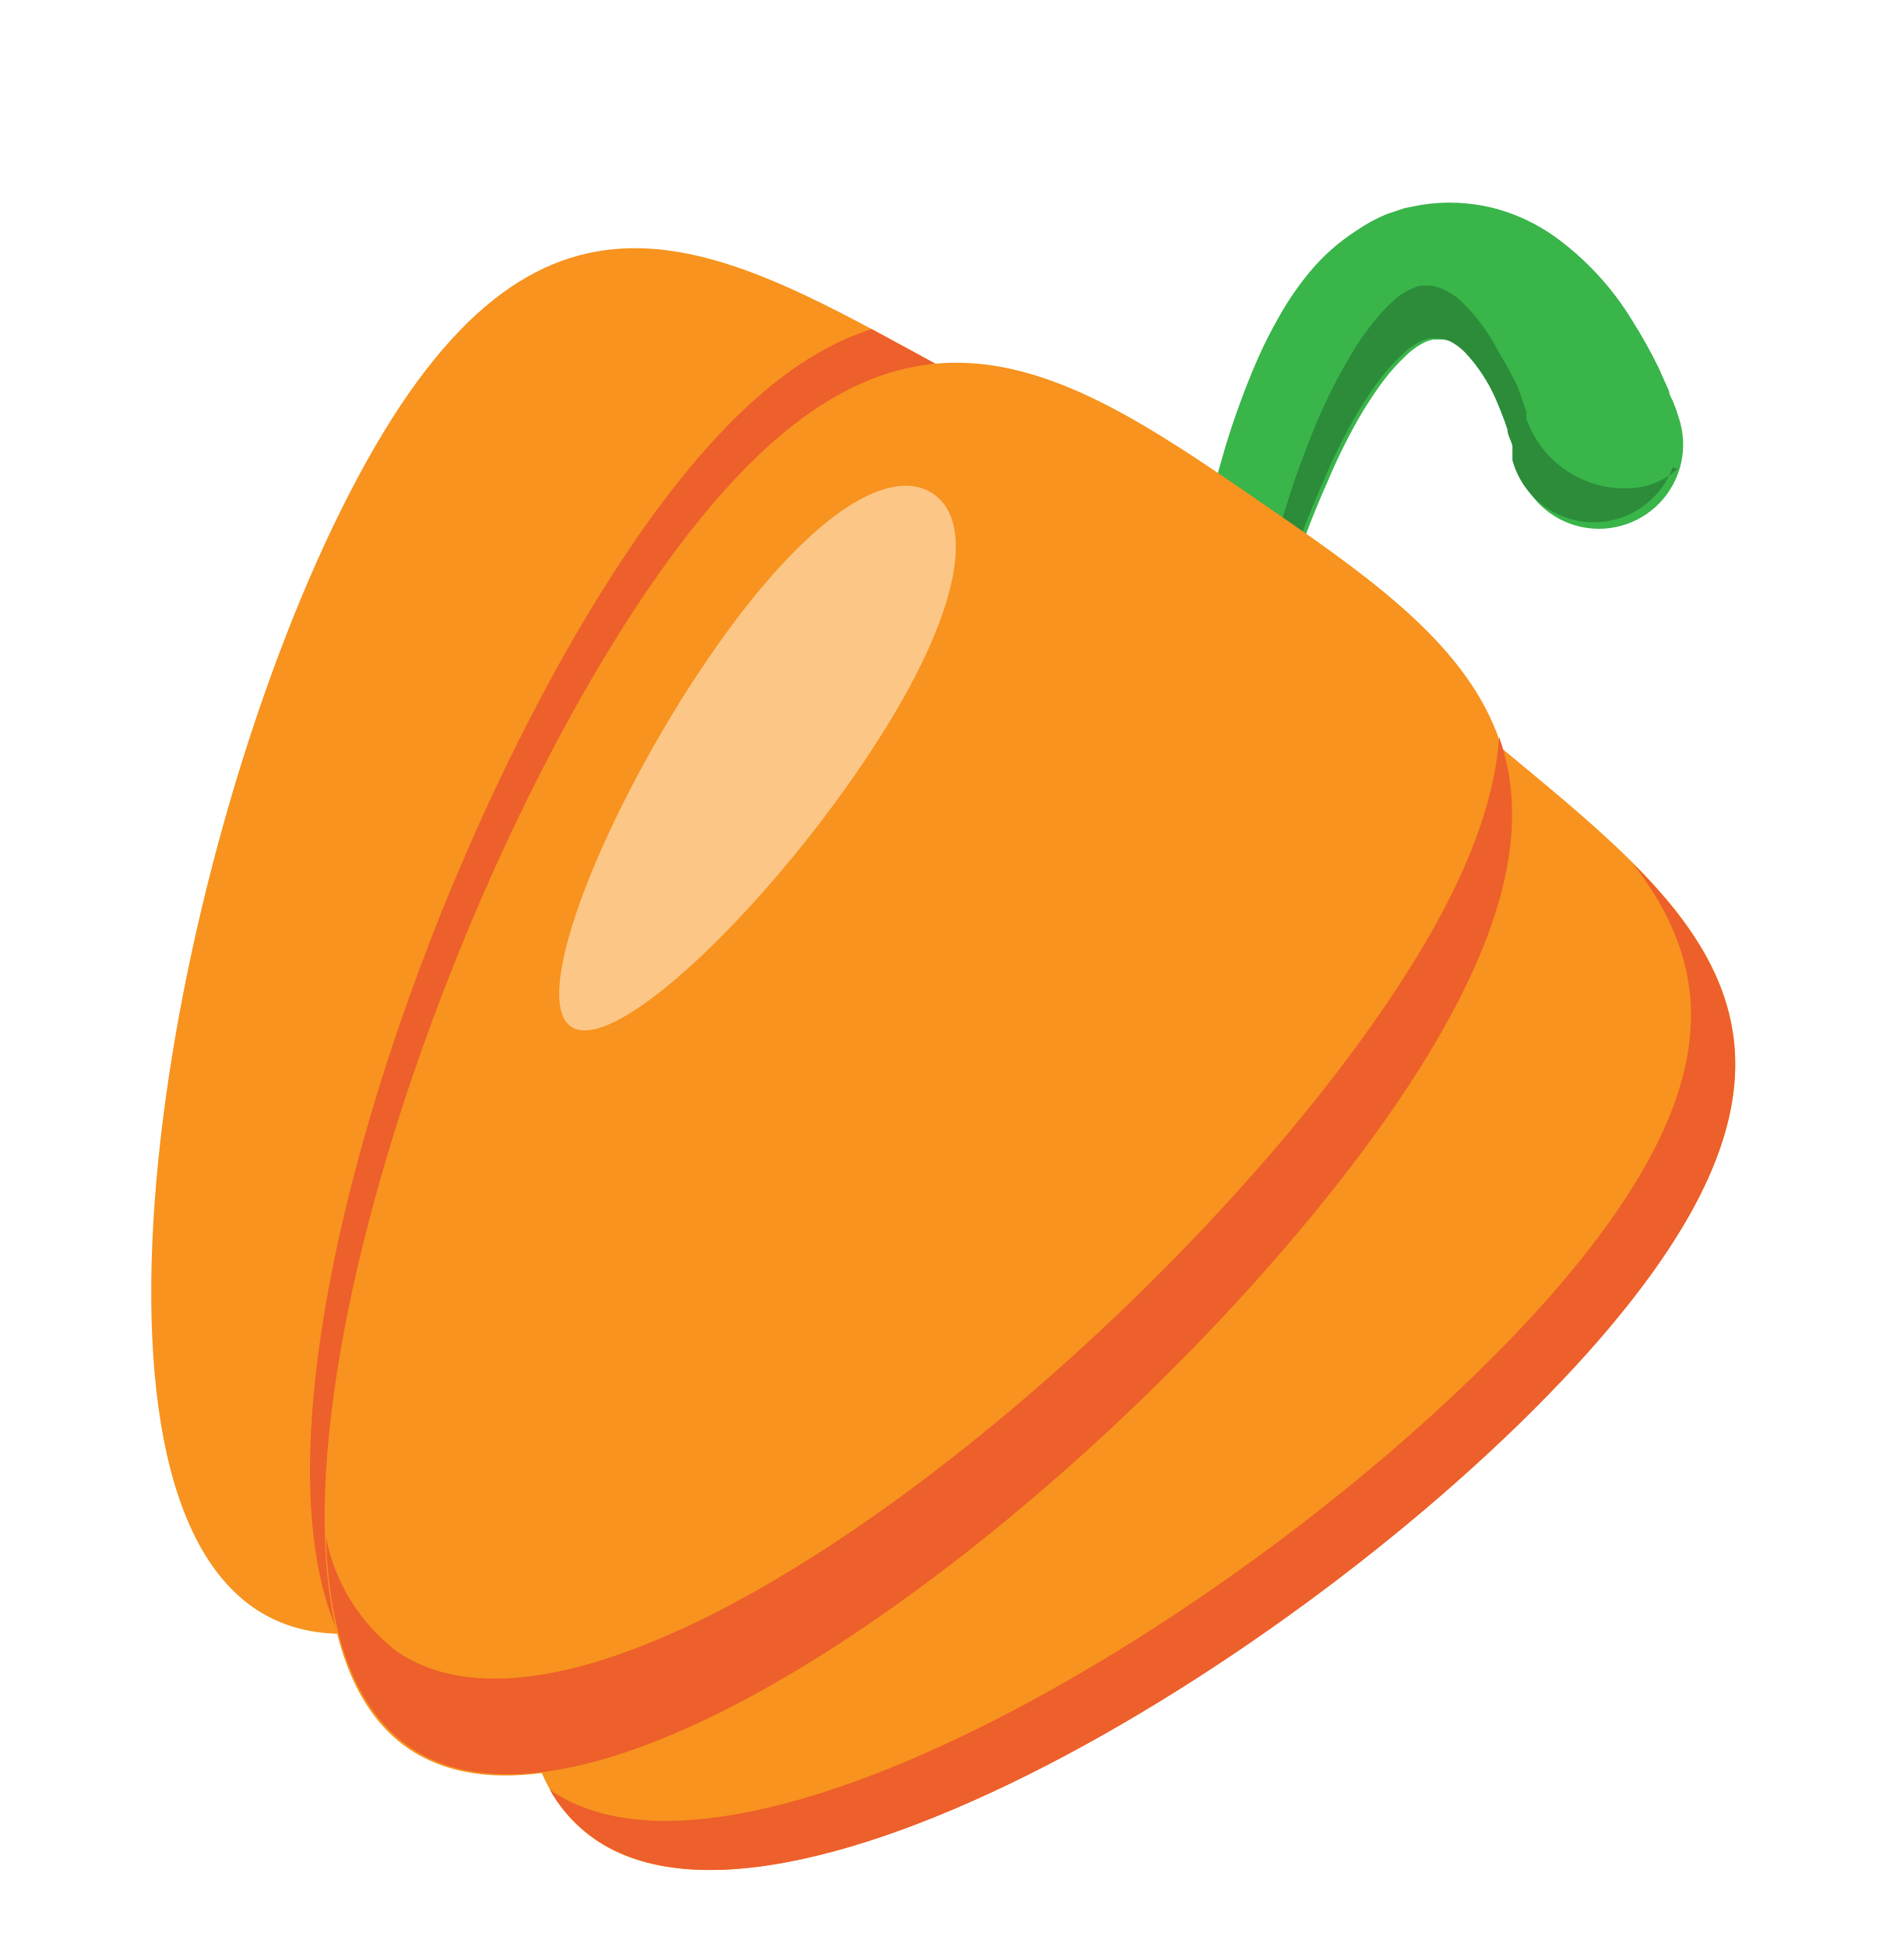
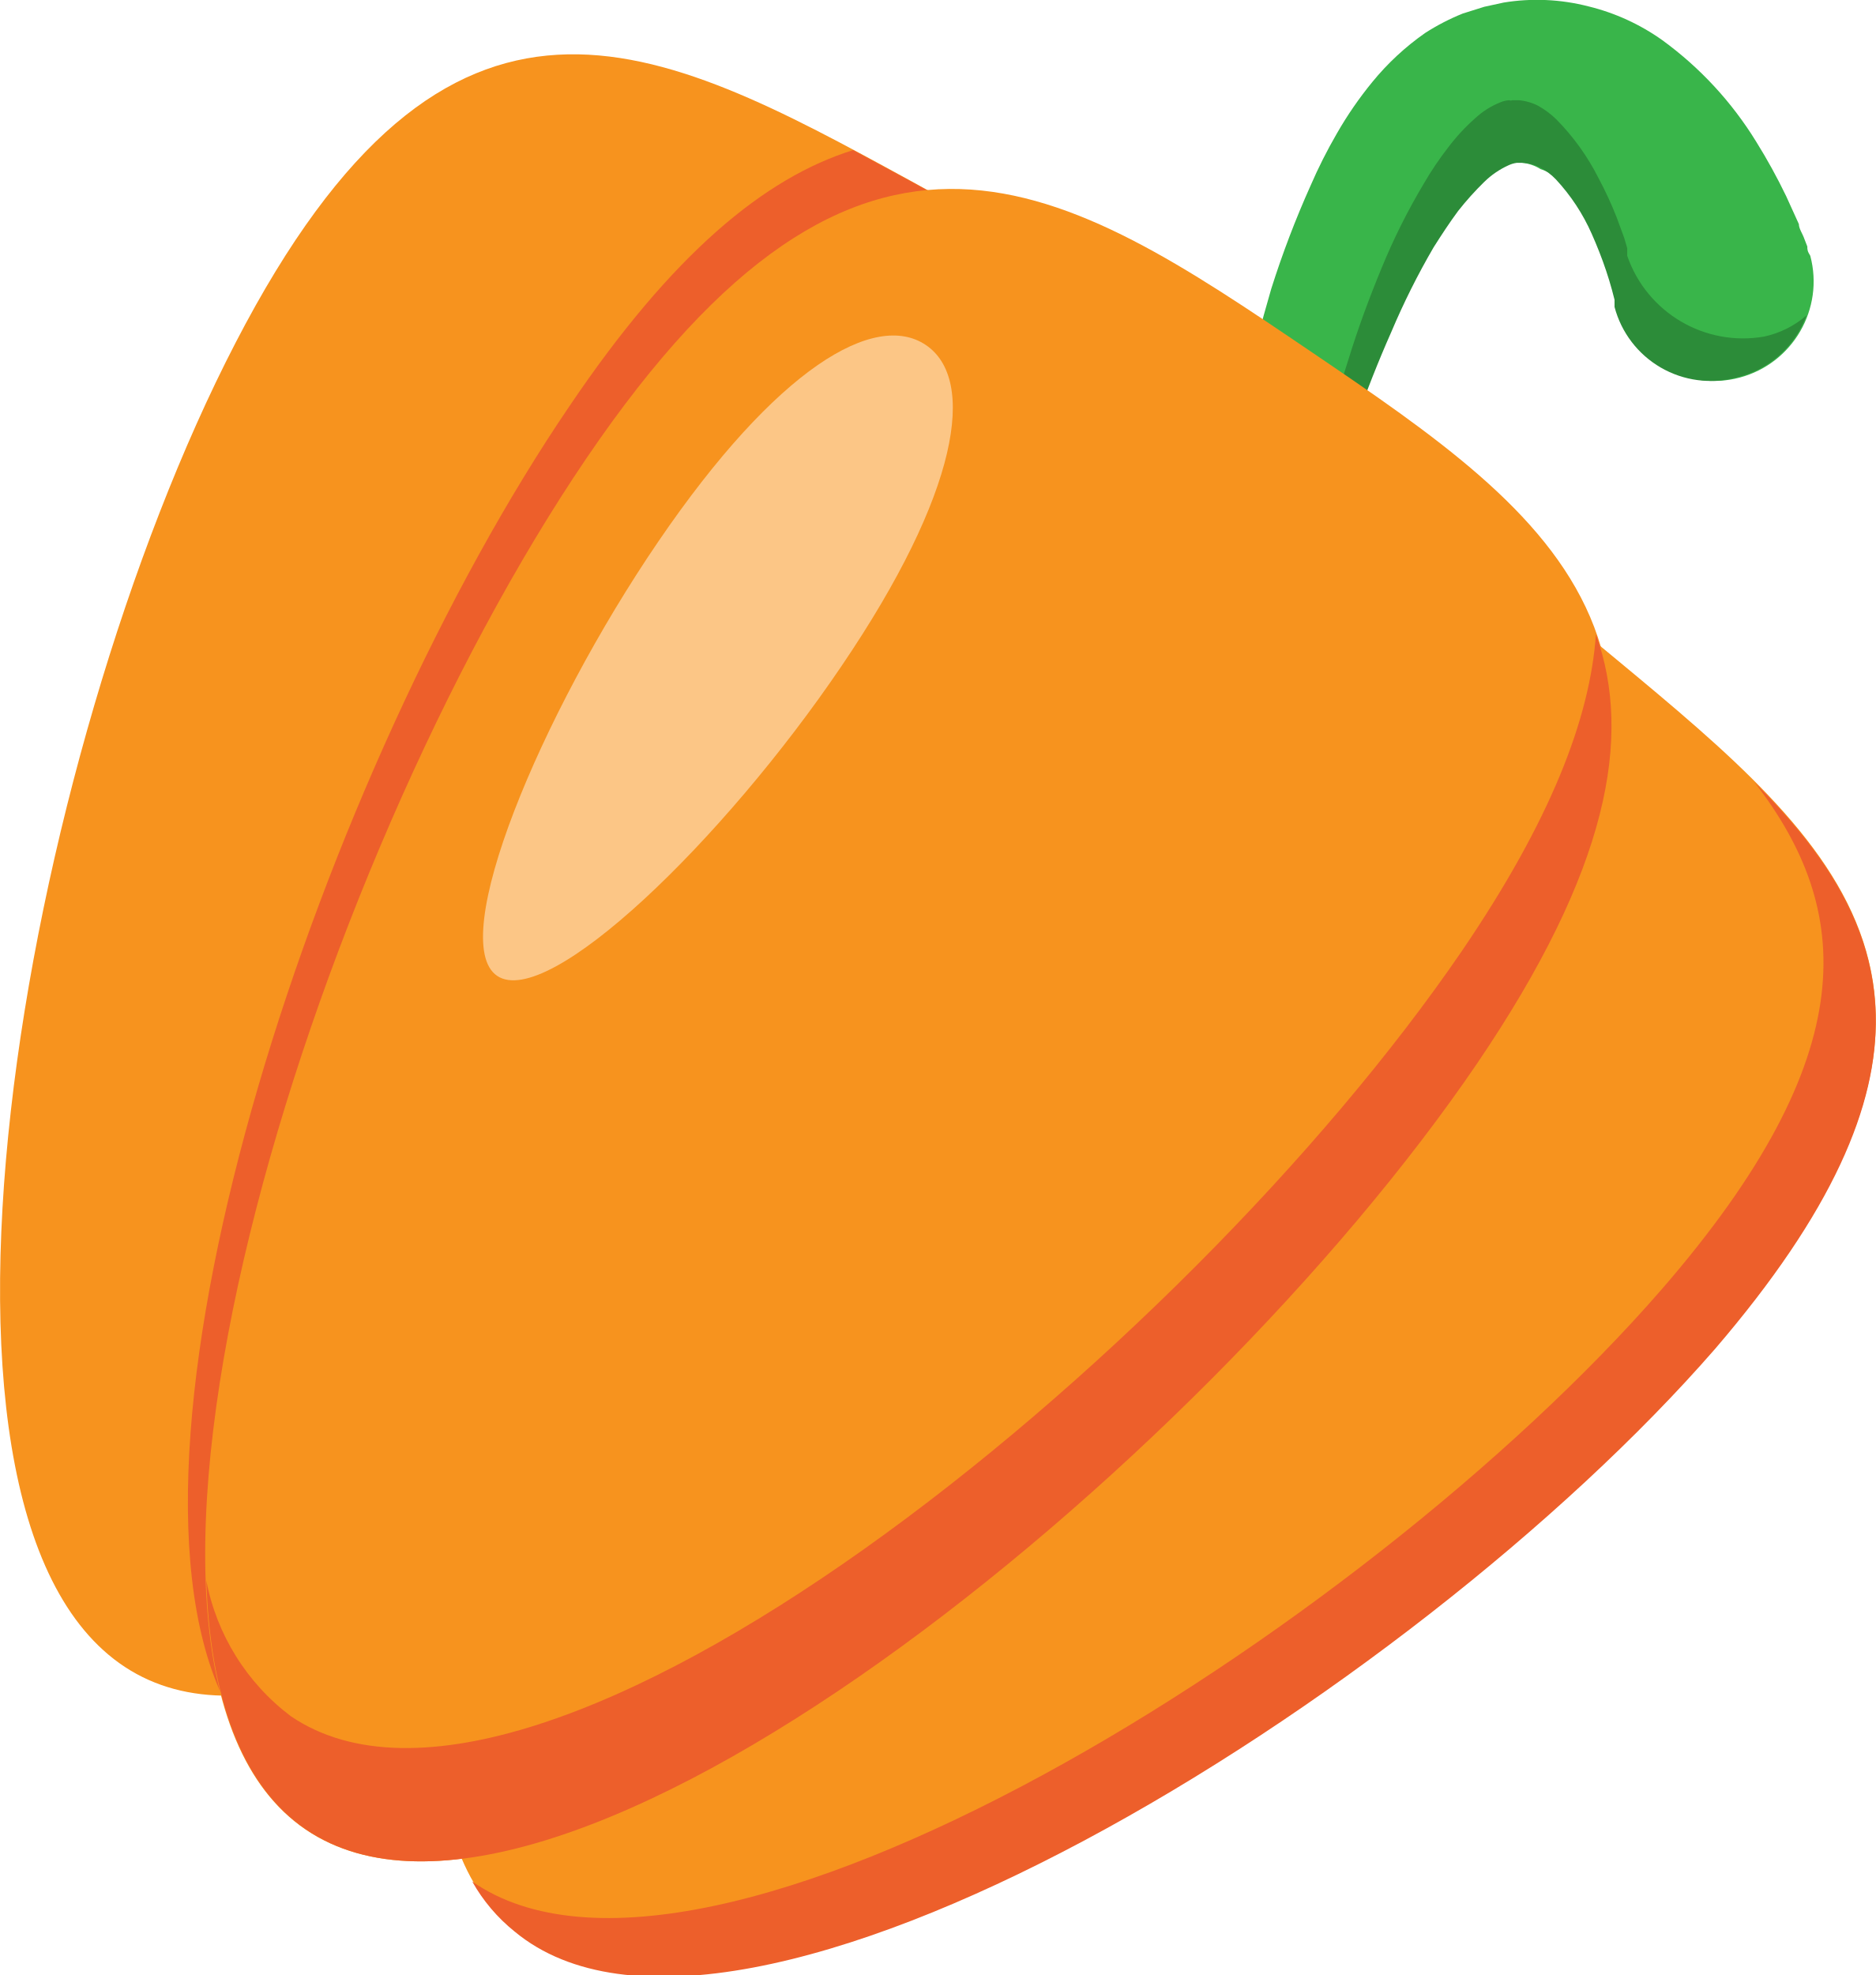
- <svg xmlns="http://www.w3.org/2000/svg" id="Layer_1" data-name="Layer 1" viewBox="0 0 53.33 54.54">
+ <svg xmlns="http://www.w3.org/2000/svg" viewBox="0 0 44.37 46.71">
  <defs>
    <style>.cls-1{fill:#39b54a;}.cls-2{fill:#2c8c39;}.cls-3{fill:#f7931e;}.cls-4{fill:#ed5f2b;}.cls-5{fill:#fcc686;}</style>
  </defs>
-   <path class="cls-1" d="M33.26,17.43c.06-.44.13-.84.2-1.25s.16-.82.24-1.23c.18-.81.39-1.63.63-2.44a22.77,22.77,0,0,1,.9-2.45,12.76,12.76,0,0,1,.62-1.22,8.32,8.32,0,0,1,.84-1.22A5.68,5.68,0,0,1,38,6.46,4.66,4.66,0,0,1,38.84,6l.51-.17.46-.09a5.06,5.06,0,0,1,2,.08,5.21,5.21,0,0,1,1.75.81A8.09,8.09,0,0,1,45.74,9a13.89,13.89,0,0,1,.72,1.29l.3.67c0,.11.09.22.13.34l.07.18.07.22a2.36,2.36,0,1,1-4.55,1.22s0,0,0-.07l0-.11,0-.22c0-.16-.09-.31-.14-.46-.1-.31-.22-.6-.34-.88a4.57,4.57,0,0,0-.85-1.28,1.66,1.66,0,0,0-.38-.29.9.9,0,0,0-.42-.1h-.2a1.36,1.36,0,0,0-.2.06,2.06,2.06,0,0,0-.57.4,5.36,5.36,0,0,0-.62.69c-.2.26-.39.56-.58.86a16,16,0,0,0-1,2c-.31.69-.59,1.41-.85,2.14-.13.37-.25.74-.37,1.11s-.22.75-.32,1.1v0a1.16,1.16,0,0,1-2.27-.47Z" />
-   <path class="cls-2" d="M47,13.14a2.25,2.25,0,0,1-1,.5,2.92,2.92,0,0,1-3.24-1.91s0-.05,0-.08l0-.11-.08-.24c-.05-.16-.11-.32-.17-.48A10,10,0,0,0,42,9.89,5.49,5.49,0,0,0,41,8.5a1.53,1.53,0,0,0-.43-.32A1.24,1.24,0,0,0,40.07,8h-.22a.63.63,0,0,0-.21.05,1.84,1.84,0,0,0-.6.37,4.75,4.75,0,0,0-.63.69,6.8,6.8,0,0,0-.58.86,14.76,14.76,0,0,0-1,2c-.29.71-.56,1.44-.79,2.19-.12.37-.23.75-.33,1.12s-.21.77-.29,1.13v0a1.13,1.13,0,0,1-1.5.77,1.37,1.37,0,0,1-.58-.35c0,.18-.06.36-.08.54a1.16,1.16,0,0,0,2.27.47v0c.1-.35.21-.74.32-1.1s.24-.74.37-1.11c.26-.73.54-1.45.85-2.14a16,16,0,0,1,1-2c.19-.3.38-.6.58-.86a5.36,5.36,0,0,1,.62-.69,2.06,2.06,0,0,1,.57-.4,1.36,1.36,0,0,1,.2-.06h.2a.9.9,0,0,1,.42.1,1.66,1.66,0,0,1,.38.29,4.57,4.57,0,0,1,.85,1.28c.12.28.24.57.34.88,0,.15.1.3.14.46l0,.22,0,.11s0,.08,0,.07a2.36,2.36,0,0,0,4.49.2Z" />
-   <path class="cls-3" d="M9.81,13.78C4.76,23.54,1.46,42,7.47,45.26s19-9.84,24.09-19.59.19-12.45-5.81-15.73S14.86,4,9.81,13.78Z" />
-   <path class="cls-4" d="M31.56,25.67c5-9.76.19-12.45-5.81-15.73l-1.33-.72c-2.09.66-4.28,2.47-6.73,6.07C11.9,23.82,6.62,39.51,9.49,45.77,16,45.93,27,34.44,31.56,25.67Z" />
-   <path class="cls-3" d="M44.78,37.53c-7.21,8.29-23.14,18.15-28.4,13.78S18.51,30,25.71,21.7s11.5-4.77,16.77-.4S52,29.24,44.78,37.53Z" />
-   <path class="cls-4" d="M45.74,24.18c2.32,3,2.64,6.41-2.2,12C36.45,44.3,20.92,54,15.4,50.13a4,4,0,0,0,1,1.18c5.26,4.37,21.19-5.49,28.4-13.78C50.37,31.1,49.07,27.51,45.74,24.18Z" />
-   <path class="cls-3" d="M39.17,30.82C32.61,40.48,17.29,52.9,11.47,49s.08-22.77,6.64-32.43S29.41,10,35.22,14,45.73,21.17,39.17,30.82Z" />
-   <path class="cls-4" d="M42,20.65c-.14,2-1.08,4.42-3.17,7.49-6.56,9.66-21.88,22.08-27.7,18.13a5.32,5.32,0,0,1-2-3.21c.09,2.72.81,4.83,2.36,5.89,5.82,3.95,21.14-8.47,27.7-18.13C42.28,26.24,42.86,23.1,42,20.65Z" />
-   <path class="cls-5" d="M24.14,21.43c-2.79,4.12-6.94,8.14-8.14,7.33s1-6.15,3.81-10.27,5.13-5.47,6.33-4.66S26.94,17.31,24.14,21.43Z" />
+   <g id="Layer_2" data-name="Layer 2">
+     <g id="Layer_1-2" data-name="Layer 1">
+       <path class="cls-1" d="M29,11.76c.06-.44.13-.84.2-1.26s.16-.81.25-1.22c.17-.82.38-1.63.62-2.45A22.62,22.62,0,0,1,31,4.39a11.81,11.81,0,0,1,.62-1.23,8.89,8.89,0,0,1,.84-1.22A6.2,6.2,0,0,1,33.71.78,5.31,5.31,0,0,1,34.6.32l.51-.16.46-.1a4.88,4.88,0,0,1,2,.09,5.11,5.11,0,0,1,1.75.8,8.42,8.42,0,0,1,2.22,2.4,13.53,13.53,0,0,1,.71,1.29l.3.66c0,.11.09.23.13.35l.07.18c0,.07,0,.11.07.22a2.35,2.35,0,1,1-4.55,1.21s0,0,0-.07l0-.1-.06-.23c0-.15-.09-.31-.14-.46-.1-.3-.22-.6-.34-.87a4.64,4.64,0,0,0-.85-1.29A1.35,1.35,0,0,0,36.44,4,1,1,0,0,0,36,3.85h-.2a.71.71,0,0,0-.2.06,2,2,0,0,0-.57.39,7.15,7.15,0,0,0-.62.69c-.2.27-.39.56-.58.86a17.5,17.5,0,0,0-1,2c-.31.7-.59,1.41-.85,2.15-.13.36-.25.73-.36,1.1s-.23.75-.33,1.1v0A1.16,1.16,0,0,1,29,11.76Z" />
+       <path class="cls-2" d="M42.73,7.46a2.25,2.25,0,0,1-1,.5,2.9,2.9,0,0,1-3.24-1.91s0,0,0-.07l0-.11-.07-.24-.18-.49a8.79,8.79,0,0,0-.43-.93,5.49,5.49,0,0,0-1-1.39,2.06,2.06,0,0,0-.43-.32,1.24,1.24,0,0,0-.46-.13h-.15a.08.08,0,0,1-.07,0,.63.63,0,0,0-.21.05,1.9,1.9,0,0,0-.6.38,4.65,4.65,0,0,0-.63.68,7.6,7.6,0,0,0-.58.86,14.89,14.89,0,0,0-1,2c-.29.7-.56,1.43-.79,2.18-.12.37-.23.75-.33,1.13s-.21.77-.29,1.13v0a1.14,1.14,0,0,1-1.51.76,1.53,1.53,0,0,1-.58-.34c0,.17-.06.35-.08.54a1.16,1.16,0,0,0,2.27.46v0c.1-.35.21-.73.33-1.1s.23-.74.36-1.1c.26-.74.54-1.45.85-2.15a17.5,17.5,0,0,1,1-2c.19-.3.38-.59.58-.86a7.15,7.15,0,0,1,.62-.69,2,2,0,0,1,.57-.39.71.71,0,0,1,.2-.06H36a1,1,0,0,1,.42.11,1.35,1.35,0,0,1,.38.28,4.64,4.64,0,0,1,.85,1.29c.12.27.24.57.34.87.05.15.1.31.14.46l.06.23,0,.1s0,.08,0,.07a2.35,2.35,0,0,0,2.88,1.67A2.32,2.32,0,0,0,42.73,7.46Z" />
+       <path class="cls-3" d="M5.57,8.11C.52,17.86-2.77,36.31,3.23,39.59s19-9.84,24.09-19.6.19-12.45-5.81-15.73S10.62-1.65,5.57,8.11Z" />
+       <path class="cls-4" d="M27.32,20c5-9.75.19-12.45-5.81-15.73l-1.33-.72C18.09,4.2,15.9,6,13.46,9.62,7.66,18.15,2.38,33.84,5.25,40.1,11.78,40.25,22.78,28.76,27.32,20Z" />
+       <path class="cls-3" d="M40.54,31.86C33.33,40.14,17.4,50,12.14,45.64S14.27,24.31,21.47,16s11.5-4.77,16.77-.4S47.75,23.57,40.54,31.86Z" />
+       <path class="cls-4" d="M41.5,18.5c2.32,3,2.64,6.42-2.2,12-7.09,8.15-22.62,17.83-28.13,14a4.09,4.09,0,0,0,1,1.18c5.26,4.37,21.19-5.5,28.4-13.78C46.13,25.42,44.83,21.83,41.5,18.5Z" />
+       <path class="cls-3" d="M34.93,25.15C28.37,34.8,13.05,47.22,7.23,43.27s.08-22.77,6.64-32.43S25.17,4.36,31,8.31,41.49,15.49,34.93,25.15Z" />
+       <path class="cls-4" d="M37.75,15c-.14,2-1.08,4.42-3.17,7.49C28,32.12,12.7,44.54,6.88,40.59a5.26,5.26,0,0,1-2-3.21c.09,2.72.81,4.84,2.36,5.89,5.82,3.95,21.14-8.47,27.7-18.12C38.05,20.57,38.62,17.43,37.75,15Z" />
+       <path class="cls-5" d="M19.9,15.76c-2.79,4.12-6.94,8.13-8.14,7.32s1-6.15,3.81-10.27S20.7,7.35,21.9,8.16,22.7,11.64,19.9,15.76Z" />
+     </g>
+   </g>
</svg>
